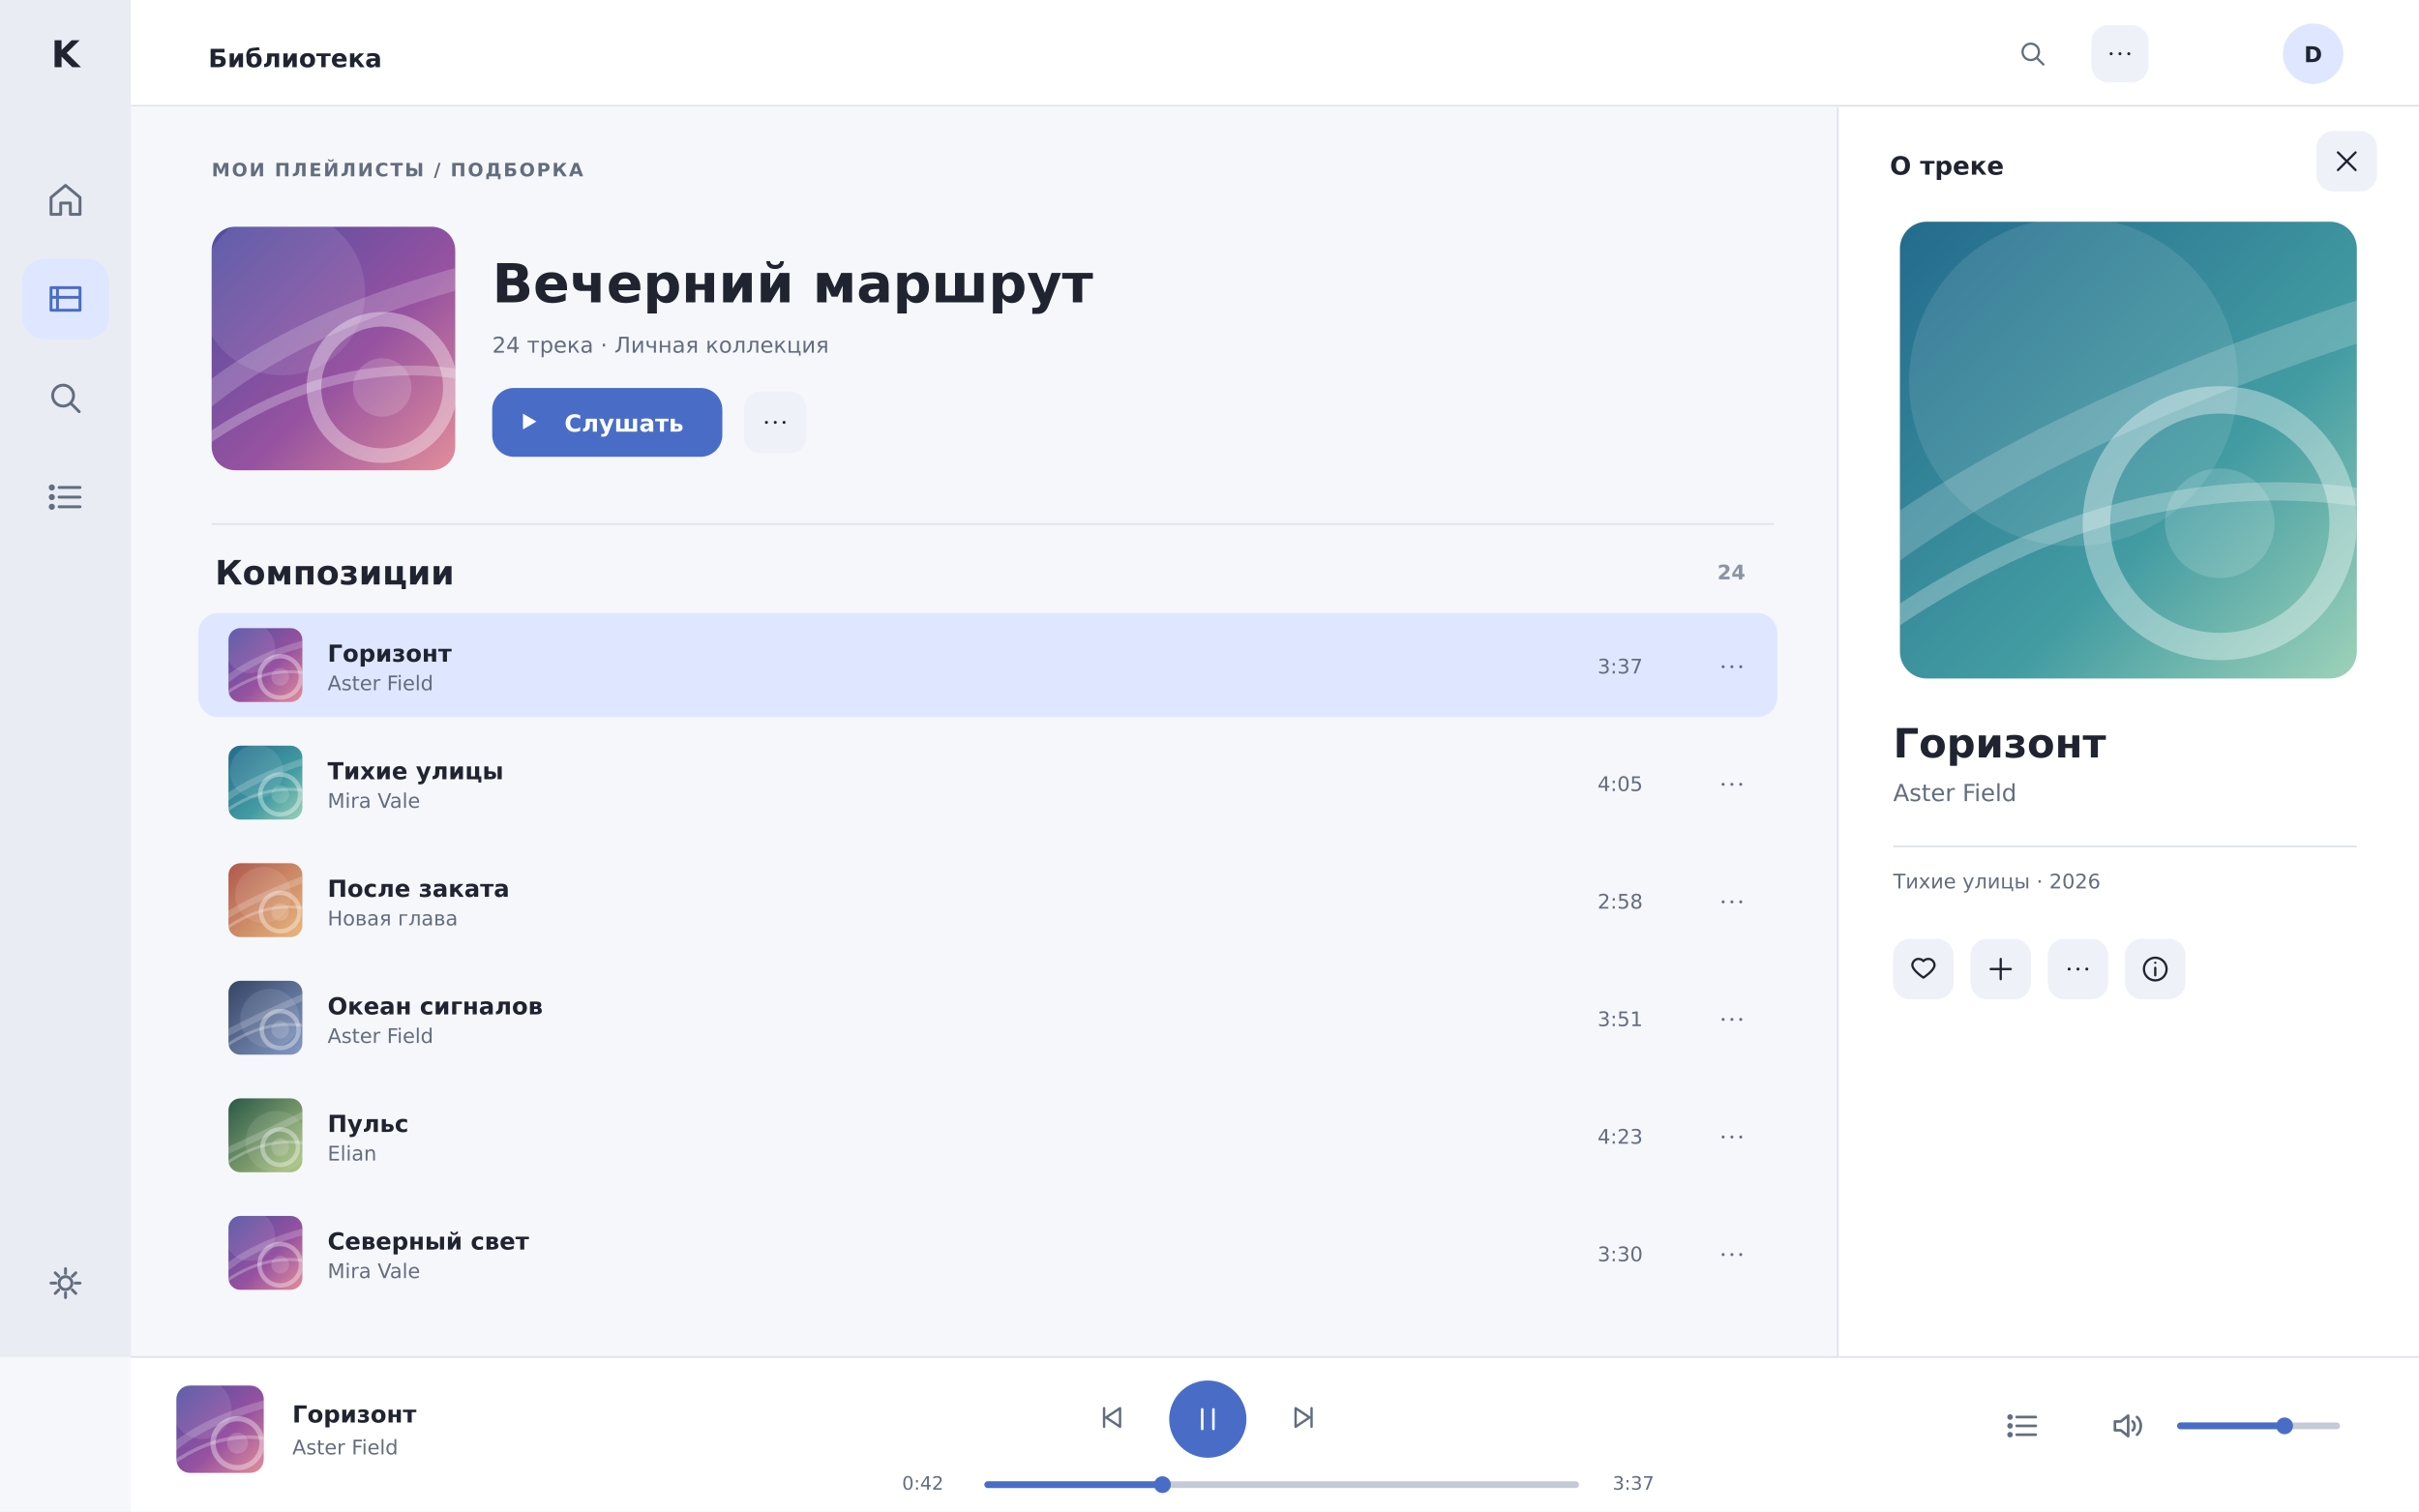
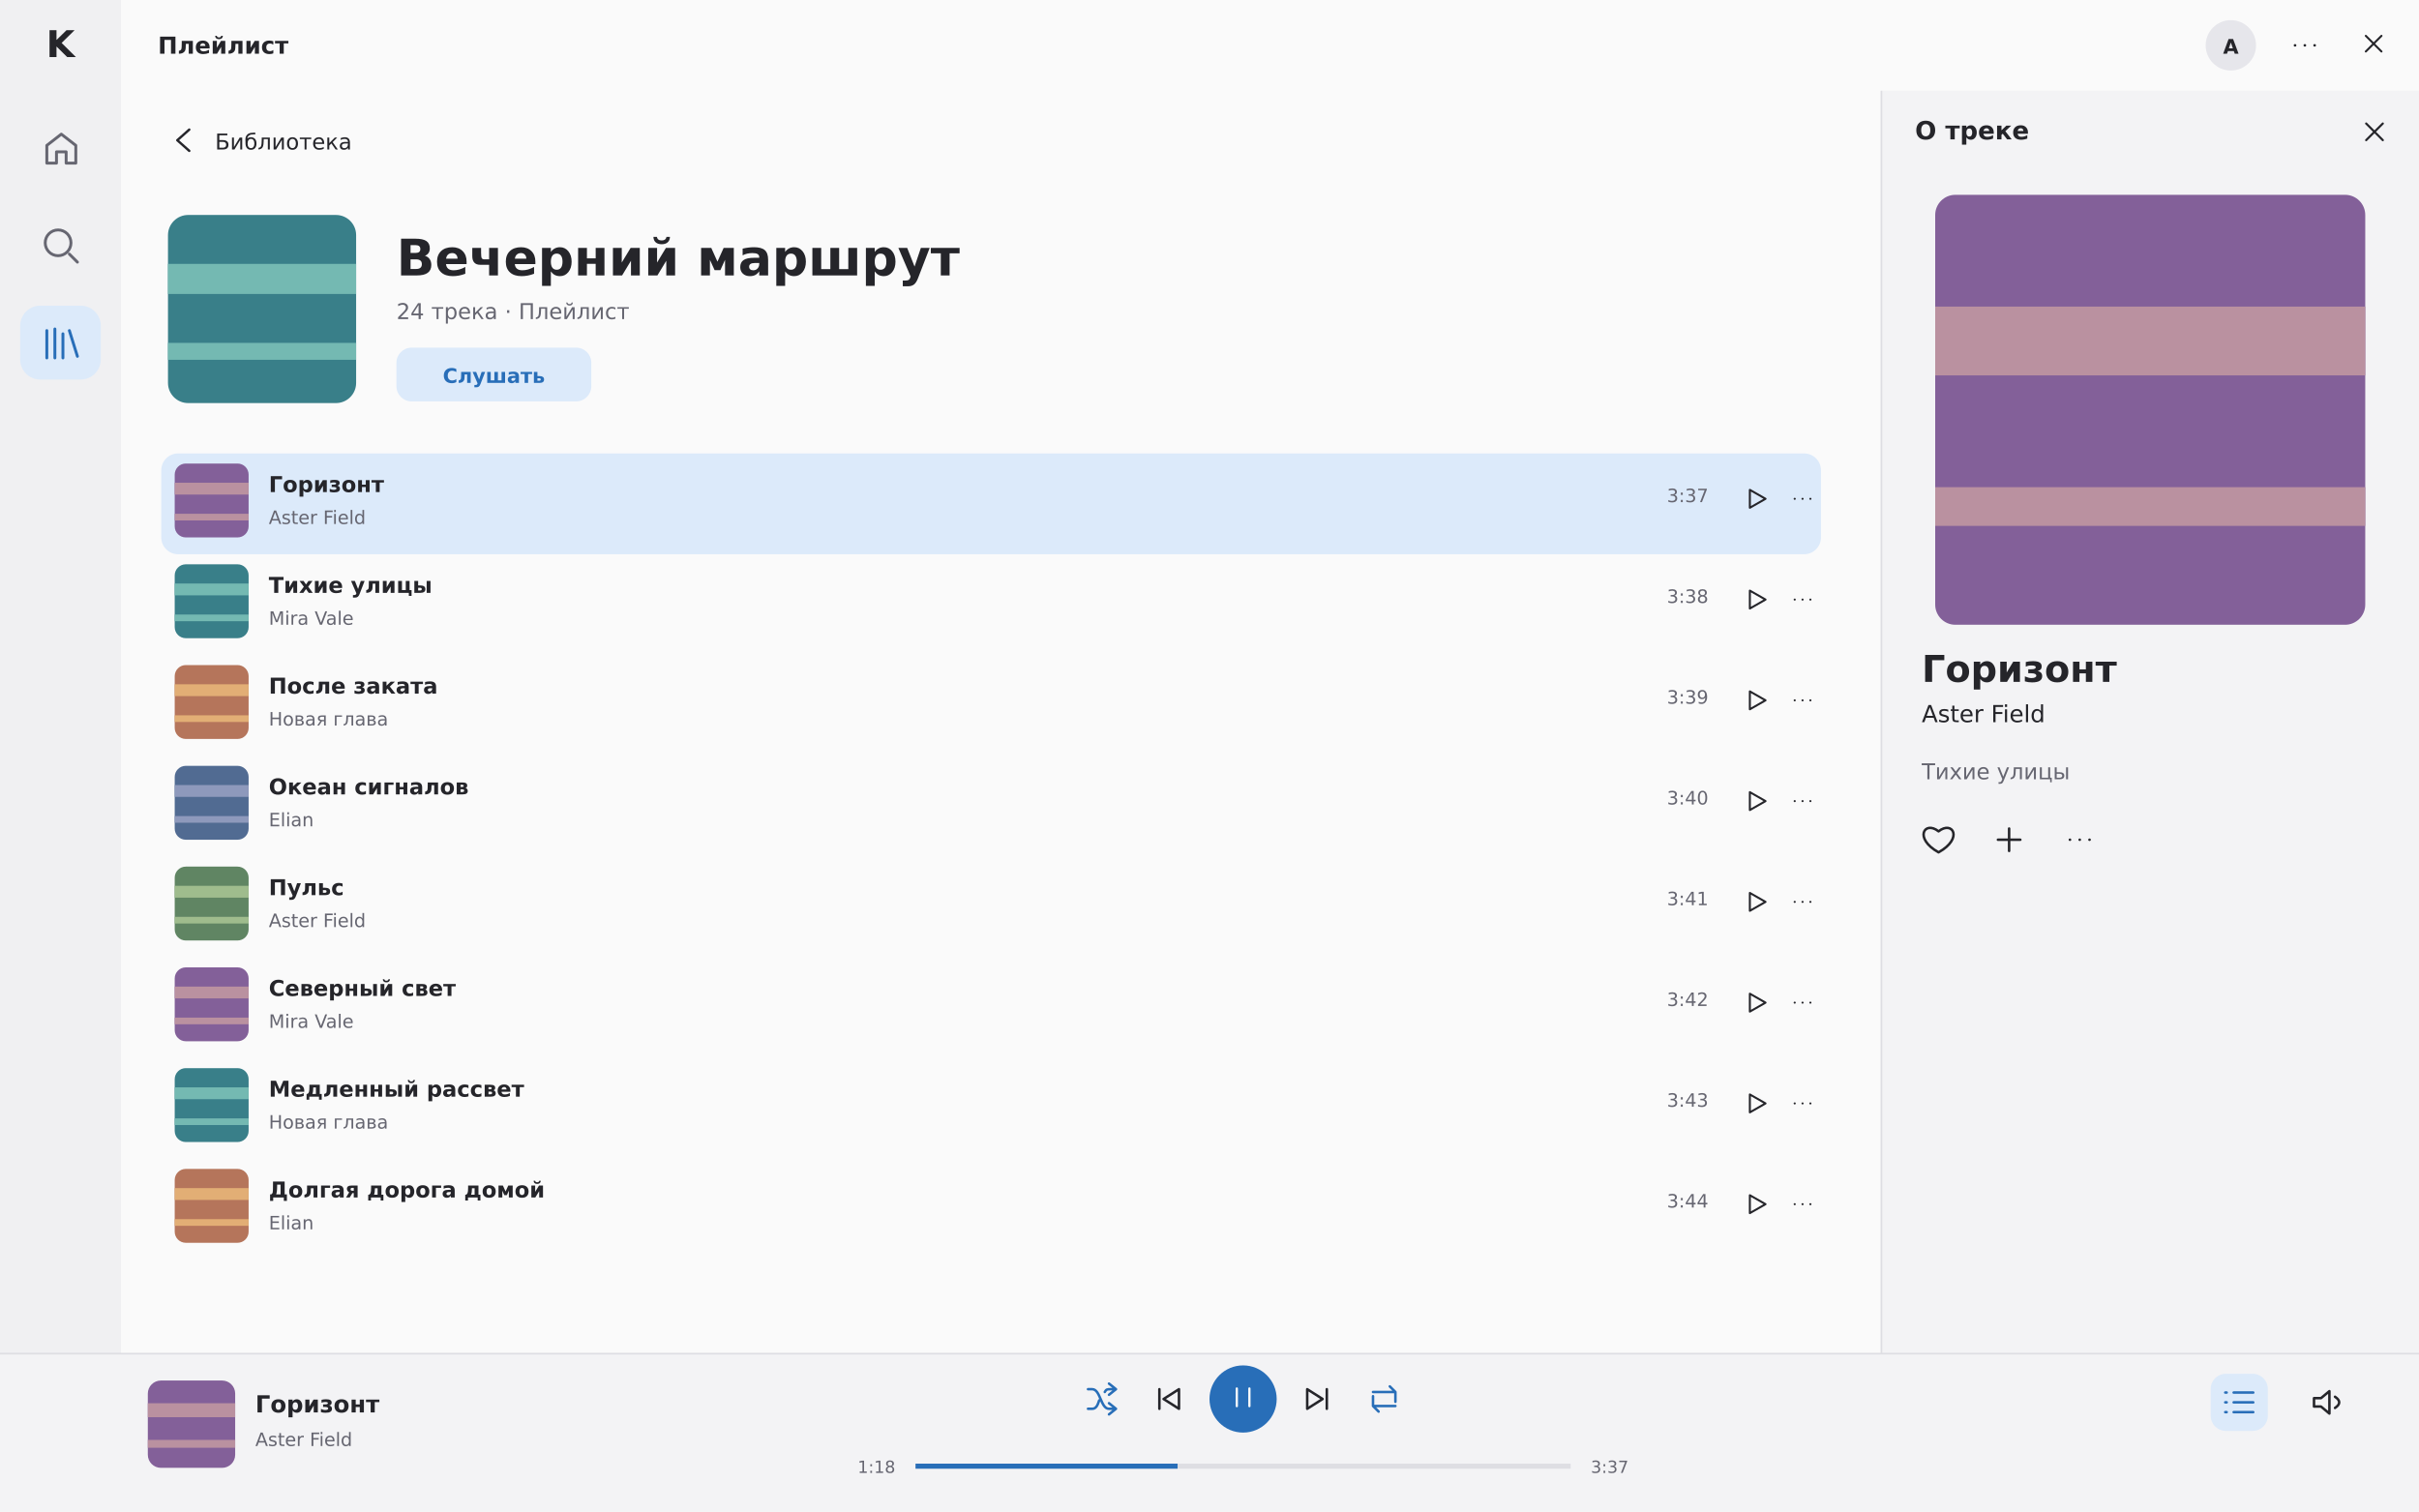
- <svg xmlns="http://www.w3.org/2000/svg" width="1440" height="900" viewBox="0 0 1440 900" role="img" aria-label="Karin Native Music: широкий светлый макет">
-   <defs>
-     <linearGradient id="a1" x1="0" y1="0" x2="1" y2="1">
-       <stop stop-color="#4F4DA2" />
-       <stop offset="0.57" stop-color="#9652A0" />
-       <stop offset="1" stop-color="#E38E9B" />
-     </linearGradient>
-     <linearGradient id="a2" x1="0" y1="0" x2="1" y2="1">
-       <stop stop-color="#236B8D" />
-       <stop offset="0.62" stop-color="#439CA2" />
-       <stop offset="1" stop-color="#9ED2B9" />
-     </linearGradient>
-     <linearGradient id="a3" x1="0" y1="0" x2="1" y2="1">
-       <stop stop-color="#AF584D" />
-       <stop offset="1" stop-color="#E9B87E" />
-     </linearGradient>
-     <linearGradient id="a4" x1="0" y1="0" x2="1" y2="1">
-       <stop stop-color="#354566" />
-       <stop offset="1" stop-color="#8499C4" />
-     </linearGradient>
-     <linearGradient id="a5" x1="0" y1="0" x2="1" y2="1">
-       <stop stop-color="#2B5848" />
-       <stop offset="1" stop-color="#B2C984" />
-     </linearGradient>
-   </defs>
-   <g font-family="DejaVu Sans, Noto Sans, Cantarell, sans-serif">
-     <rect x="0" y="0" width="1440" height="900" rx="0" fill="#F6F7FB" />
-     <rect x="0" y="0" width="78" height="808" rx="0" fill="#E9ECF3" />
-     <text x="39" y="40" fill="#1F2430" font-size="22" font-weight="700" text-anchor="middle">K</text>
-     <g transform="translate(27.5,107.5) scale(0.9583333)" fill="none" stroke="#626D7E" stroke-width="1.8" stroke-linecap="round" stroke-linejoin="round" style="color:#626D7E">
-       <path d="M3 10.5 12 3l9 7.5V21h-6v-7H9v7H3z" />
+ <svg xmlns="http://www.w3.org/2000/svg" width="1440" height="900" viewBox="0 0 1440 900" role="img" aria-label="Karin: новая композиция и единая правая панель">
+   <g font-family="DejaVu Sans, Noto Sans, sans-serif">
+     <rect x="0" y="0" width="1440" height="900" rx="0" fill="#fafafa" />
+     <rect x="0" y="0" width="72" height="806" rx="0" fill="#f0f0f2" />
+     <text x="36" y="34" font-size="22" font-weight="700" fill="#25252a" text-anchor="middle">K</text>
+     <g transform="translate(25,77) scale(0.9583333)">
+       <path d="M3 10L12 3L21 10V21H15V14H9V21H3Z" fill="none" stroke="#666671" stroke-width="1.8" stroke-linecap="round" stroke-linejoin="round" />
    </g>
-     <rect x="13" y="154" width="52" height="48" rx="14" fill="#DEE7FF" />
-     <g transform="translate(27.5,166.5) scale(0.9583333)" fill="none" stroke="#496DC7" stroke-width="1.8" stroke-linecap="round" stroke-linejoin="round" style="color:#496DC7">
-       <path d="M3 5h18v14H3zM7 5v14M3 11h18" />
+     <g transform="translate(25,135) scale(0.9583333)">
+       <path d="M17 17L22 22M18 10A8 8 0 1 1 2 10A8 8 0 1 1 18 10" fill="none" stroke="#666671" stroke-width="1.8" stroke-linecap="round" stroke-linejoin="round" />
    </g>
-     <g transform="translate(27.5,225.5) scale(0.9583333)" fill="none" stroke="#626D7E" stroke-width="1.8" stroke-linecap="round" stroke-linejoin="round" style="color:#626D7E">
-       <circle cx="10.5" cy="10.5" r="6.5" />
-       <path d="m15.5 15.5 5 5" />
+     <rect x="12" y="182" width="48" height="44" rx="12" fill="#dceafa" />
+     <g transform="translate(25,193) scale(0.9583333)">
+       <path d="M3 4V21M8 3V21M13 6V21M17 4L22 20" fill="none" stroke="#286eb8" stroke-width="1.8" stroke-linecap="round" stroke-linejoin="round" />
    </g>
-     <g transform="translate(27.5,284.5) scale(0.9583333)" fill="none" stroke="#626D7E" stroke-width="1.8" stroke-linecap="round" stroke-linejoin="round" style="color:#626D7E">
-       <path d="M8 6h13M8 12h13M8 18h13" />
-       <circle cx="3.5" cy="6" r="1" />
-       <circle cx="3.5" cy="12" r="1" />
-       <circle cx="3.5" cy="18" r="1" />
+     <text x="94" y="32" font-size="14" font-weight="700" fill="#25252a" text-anchor="start">Плейлист</text>
+     <circle cx="1328" cy="27" r="15" fill="#e6e6eb" />
+     <text x="1328" y="32" font-size="12" font-weight="700" fill="#25252a" text-anchor="middle">A</text>
+     <g transform="translate(1362,17) scale(0.8333333)">
+       <path d="M5 12H5.1M12 12H12.1M19 12H19.1" fill="none" stroke="#25252a" stroke-width="1.8" stroke-linecap="round" stroke-linejoin="round" />
    </g>
-     <g transform="translate(27.5,752.5) scale(0.9583333)" fill="none" stroke="#626D7E" stroke-width="1.8" stroke-linecap="round" stroke-linejoin="round" style="color:#626D7E">
-       <path d="M12 3v3M12 18v3M3 12h3M18 12h3M5.6 5.6l2.2 2.2M16.2 16.2l2.2 2.2M18.4 5.6l-2.2 2.2M7.8 16.2l-2.2 2.2" />
-       <circle cx="12" cy="12" r="4" />
+     <g transform="translate(1405,18) scale(0.6666667)">
+       <path d="M5 5L19 19M19 5L5 19" fill="none" stroke="#25252a" stroke-width="1.8" stroke-linecap="round" stroke-linejoin="round" />
    </g>
-     <rect x="78" y="0" width="1362" height="64" rx="0" fill="#FFFFFF" />
-     <line x1="78" y1="63" x2="1440" y2="63" stroke="#DDE1E9" stroke-width="1" />
-     <text x="124" y="40" fill="#1F2430" font-size="15" font-weight="650">Библиотека</text>
-     <g transform="translate(1201,23) scale(0.75)" fill="none" stroke="#626D7E" stroke-width="1.8" stroke-linecap="round" stroke-linejoin="round" style="color:#626D7E">
-       <circle cx="10.5" cy="10.5" r="6.5" />
-       <path d="m15.5 15.5 5 5" />
+     <g transform="translate(100,74) scale(0.7916667)">
+       <path d="M16 4L7 12L16 20" fill="none" stroke="#25252a" stroke-width="1.8" stroke-linecap="round" stroke-linejoin="round" />
    </g>
-     <rect x="1245" y="15" width="34" height="34" rx="10" fill="#EEF1F7" />
-     <g transform="translate(1253,23) scale(0.75)" fill="none" stroke="#1F2430" stroke-width="1.8" stroke-linecap="round" stroke-linejoin="round" style="color:#1F2430">
-       <circle cx="5" cy="12" r="1.2" fill="currentColor" stroke="none" />
-       <circle cx="12" cy="12" r="1.2" fill="currentColor" stroke="none" />
-       <circle cx="19" cy="12" r="1.2" fill="currentColor" stroke="none" />
+     <text x="128" y="89" font-size="13" font-weight="400" fill="#25252a" text-anchor="start">Библиотека</text>
+     <rect x="100" y="128" width="112" height="112" rx="12" fill="#397f89" />
+     <rect x="100" y="157.12" width="112" height="17.92" rx="0" fill="#74b9b2" />
+     <rect x="100" y="204.16" width="112" height="10.08" rx="0" fill="#74b9b2" />
+     <text x="236" y="164" font-size="30" font-weight="700" fill="#25252a" text-anchor="start">Вечерний маршрут</text>
+     <text x="236" y="190" font-size="13" font-weight="400" fill="#666671" text-anchor="start">24 трека · Плейлист</text>
+     <rect x="236" y="207" width="116" height="32" rx="9" fill="#dceafa" />
+     <text x="294.0" y="228" font-size="12" font-weight="700" fill="#286eb8" text-anchor="middle">Слушать</text>
+     <rect x="96" y="270" width="988" height="60" rx="10" fill="#dceafa" />
+     <rect x="104" y="276" width="44" height="44" rx="6.6" fill="#836099" />
+     <rect x="104" y="287.44" width="44" height="7.04" rx="0" fill="#ba91a0" />
+     <rect x="104" y="305.92" width="44" height="3.96" rx="0" fill="#ba91a0" />
+     <text x="160" y="293" font-size="13" font-weight="700" fill="#25252a" text-anchor="start">Горизонт</text>
+     <text x="160" y="312" font-size="11" font-weight="400" fill="#666671" text-anchor="start">Aster Field</text>
+     <text x="1017" y="299" font-size="11" font-weight="400" fill="#666671" text-anchor="end">3:37</text>
+     <g transform="translate(1037,289) scale(0.6666667)">
+       <path d="M7 4L21 12L7 20Z" fill="none" stroke="#25252a" stroke-width="1.8" stroke-linecap="round" stroke-linejoin="round" />
    </g>
-     <circle cx="1377" cy="32" r="18" fill="#DEE7FF" />
-     <text x="1377" y="37" fill="#1F2430" font-size="13" font-weight="700" text-anchor="middle">D</text>
-     <text x="126" y="105" fill="#626D7E" font-size="11" font-weight="600" letter-spacing="1.05">МОИ ПЛЕЙЛИСТЫ  /  ПОДБОРКА</text>
-     <g>
-       <rect x="126" y="135" width="145" height="145" rx="14" fill="url(#a1)" />
-       <svg x="126" y="135" width="145" height="145" viewBox="0 0 100 100" overflow="hidden">
-         <circle cx="29" cy="27" r="34" fill="#FFFFFF" opacity=".10" />
-         <circle cx="70" cy="66" r="28" fill="none" stroke="#FFFFFF" stroke-width="6" opacity=".36" />
-         <circle cx="70" cy="66" r="12" fill="#FFFFFF" opacity=".16" />
-         <path d="M-6 73 Q34 39 106 20" stroke="#FFFFFF" stroke-width="9" opacity=".19" fill="none" />
-         <path d="M-10 93 Q49 49 110 62" stroke="#FFFFFF" stroke-width="4" opacity=".26" fill="none" />
-       </svg>
+     <g transform="translate(1065,289) scale(0.6666667)">
+       <path d="M5 12H5.1M12 12H12.1M19 12H19.1" fill="none" stroke="#25252a" stroke-width="1.8" stroke-linecap="round" stroke-linejoin="round" />
    </g>
-     <text x="293" y="180" fill="#1F2430" font-size="32" font-weight="730">Вечерний маршрут</text>
-     <text x="293" y="210" fill="#626D7E" font-size="13" font-weight="400">24 трека  ·  Личная коллекция</text>
-     <rect x="293" y="231" width="137" height="41" rx="13" fill="#496DC7" />
-     <g transform="translate(306,243) scale(0.6666667)" fill="none" stroke="#FFFFFF" stroke-width="1.8" stroke-linecap="round" stroke-linejoin="round" style="color:#FFFFFF">
-       <path d="m8 5 12 7-12 7z" fill="currentColor" stroke="none" />
+     <rect x="104" y="336" width="44" height="44" rx="6.6" fill="#397f89" />
+     <rect x="104" y="347.44" width="44" height="7.04" rx="0" fill="#74b9b2" />
+     <rect x="104" y="365.92" width="44" height="3.96" rx="0" fill="#74b9b2" />
+     <text x="160" y="353" font-size="13" font-weight="700" fill="#25252a" text-anchor="start">Тихие улицы</text>
+     <text x="160" y="372" font-size="11" font-weight="400" fill="#666671" text-anchor="start">Mira Vale</text>
+     <text x="1017" y="359" font-size="11" font-weight="400" fill="#666671" text-anchor="end">3:38</text>
+     <g transform="translate(1037,349) scale(0.6666667)">
+       <path d="M7 4L21 12L7 20Z" fill="none" stroke="#25252a" stroke-width="1.8" stroke-linecap="round" stroke-linejoin="round" />
    </g>
-     <text x="336" y="257" fill="#FFFFFF" font-size="14" font-weight="700">Слушать</text>
-     <rect x="443" y="233" width="37" height="37" rx="10" fill="#EEF1F7" />
-     <g transform="translate(452.5,242.5) scale(0.75)" fill="none" stroke="#1F2430" stroke-width="1.8" stroke-linecap="round" stroke-linejoin="round" style="color:#1F2430">
-       <circle cx="5" cy="12" r="1.2" fill="currentColor" stroke="none" />
-       <circle cx="12" cy="12" r="1.2" fill="currentColor" stroke="none" />
-       <circle cx="19" cy="12" r="1.2" fill="currentColor" stroke="none" />
+     <g transform="translate(1065,349) scale(0.6666667)">
+       <path d="M5 12H5.1M12 12H12.1M19 12H19.1" fill="none" stroke="#25252a" stroke-width="1.8" stroke-linecap="round" stroke-linejoin="round" />
    </g>
-     <line x1="126" y1="312" x2="1056" y2="312" stroke="#DDE1E9" stroke-width="1" />
-     <text x="128" y="348" fill="#1F2430" font-size="20" font-weight="700">Композиции</text>
-     <text x="1039" y="345" fill="#8A94A3" font-size="12" font-weight="600" text-anchor="end">24</text>
-     <rect x="118" y="365" width="940" height="62" rx="12" fill="#DEE7FF" />
-     <g>
-       <rect x="136" y="374" width="44" height="44" rx="7" fill="url(#a1)" />
-       <svg x="136" y="374" width="44" height="44" viewBox="0 0 100 100" overflow="hidden">
-         <circle cx="29" cy="27" r="34" fill="#FFFFFF" opacity=".10" />
-         <circle cx="70" cy="66" r="28" fill="none" stroke="#FFFFFF" stroke-width="6" opacity=".36" />
-         <circle cx="70" cy="66" r="12" fill="#FFFFFF" opacity=".16" />
-         <path d="M-6 73 Q34 39 106 20" stroke="#FFFFFF" stroke-width="9" opacity=".19" fill="none" />
-         <path d="M-10 93 Q49 49 110 62" stroke="#FFFFFF" stroke-width="4" opacity=".26" fill="none" />
-       </svg>
+     <rect x="104" y="396" width="44" height="44" rx="6.6" fill="#b5755b" />
+     <rect x="104" y="407.44" width="44" height="7.04" rx="0" fill="#e2ae75" />
+     <rect x="104" y="425.92" width="44" height="3.96" rx="0" fill="#e2ae75" />
+     <text x="160" y="413" font-size="13" font-weight="700" fill="#25252a" text-anchor="start">После заката</text>
+     <text x="160" y="432" font-size="11" font-weight="400" fill="#666671" text-anchor="start">Новая глава</text>
+     <text x="1017" y="419" font-size="11" font-weight="400" fill="#666671" text-anchor="end">3:39</text>
+     <g transform="translate(1037,409) scale(0.6666667)">
+       <path d="M7 4L21 12L7 20Z" fill="none" stroke="#25252a" stroke-width="1.8" stroke-linecap="round" stroke-linejoin="round" />
    </g>
-     <text x="195" y="394" fill="#1F2430" font-size="14" font-weight="600">Горизонт</text>
-     <text x="195" y="411" fill="#626D7E" font-size="12" font-weight="400">Aster Field</text>
-     <text x="951" y="401" fill="#626D7E" font-size="12" font-weight="400">3:37</text>
-     <g transform="translate(1022,388) scale(0.75)" fill="none" stroke="#626D7E" stroke-width="1.8" stroke-linecap="round" stroke-linejoin="round" style="color:#626D7E">
-       <circle cx="5" cy="12" r="1.2" fill="currentColor" stroke="none" />
-       <circle cx="12" cy="12" r="1.2" fill="currentColor" stroke="none" />
-       <circle cx="19" cy="12" r="1.2" fill="currentColor" stroke="none" />
+     <g transform="translate(1065,409) scale(0.6666667)">
+       <path d="M5 12H5.1M12 12H12.1M19 12H19.1" fill="none" stroke="#25252a" stroke-width="1.8" stroke-linecap="round" stroke-linejoin="round" />
    </g>
-     <g>
-       <rect x="136" y="444" width="44" height="44" rx="7" fill="url(#a2)" />
-       <svg x="136" y="444" width="44" height="44" viewBox="0 0 100 100" overflow="hidden">
-         <circle cx="38" cy="35" r="36" fill="#FFFFFF" opacity=".10" />
-         <circle cx="70" cy="66" r="27" fill="none" stroke="#FFFFFF" stroke-width="6" opacity=".36" />
-         <circle cx="70" cy="66" r="12" fill="#FFFFFF" opacity=".16" />
-         <path d="M-6 73 Q34 43 106 20" stroke="#FFFFFF" stroke-width="9" opacity=".19" fill="none" />
-         <path d="M-10 93 Q49 49 110 62" stroke="#FFFFFF" stroke-width="4" opacity=".26" fill="none" />
-       </svg>
+     <rect x="104" y="456" width="44" height="44" rx="6.6" fill="#516b92" />
+     <rect x="104" y="467.44" width="44" height="7.04" rx="0" fill="#8e99bc" />
+     <rect x="104" y="485.92" width="44" height="3.96" rx="0" fill="#8e99bc" />
+     <text x="160" y="473" font-size="13" font-weight="700" fill="#25252a" text-anchor="start">Океан сигналов</text>
+     <text x="160" y="492" font-size="11" font-weight="400" fill="#666671" text-anchor="start">Elian</text>
+     <text x="1017" y="479" font-size="11" font-weight="400" fill="#666671" text-anchor="end">3:40</text>
+     <g transform="translate(1037,469) scale(0.6666667)">
+       <path d="M7 4L21 12L7 20Z" fill="none" stroke="#25252a" stroke-width="1.8" stroke-linecap="round" stroke-linejoin="round" />
    </g>
-     <text x="195" y="464" fill="#1F2430" font-size="14" font-weight="600">Тихие улицы</text>
-     <text x="195" y="481" fill="#626D7E" font-size="12" font-weight="400">Mira Vale</text>
-     <text x="951" y="471" fill="#626D7E" font-size="12" font-weight="400">4:05</text>
-     <g transform="translate(1022,458) scale(0.75)" fill="none" stroke="#626D7E" stroke-width="1.8" stroke-linecap="round" stroke-linejoin="round" style="color:#626D7E">
-       <circle cx="5" cy="12" r="1.2" fill="currentColor" stroke="none" />
-       <circle cx="12" cy="12" r="1.2" fill="currentColor" stroke="none" />
-       <circle cx="19" cy="12" r="1.2" fill="currentColor" stroke="none" />
+     <g transform="translate(1065,469) scale(0.6666667)">
+       <path d="M5 12H5.1M12 12H12.1M19 12H19.1" fill="none" stroke="#25252a" stroke-width="1.8" stroke-linecap="round" stroke-linejoin="round" />
    </g>
-     <g>
-       <rect x="136" y="514" width="44" height="44" rx="7" fill="url(#a3)" />
-       <svg x="136" y="514" width="44" height="44" viewBox="0 0 100 100" overflow="hidden">
-         <circle cx="47" cy="43" r="38" fill="#FFFFFF" opacity=".10" />
-         <circle cx="70" cy="66" r="26" fill="none" stroke="#FFFFFF" stroke-width="6" opacity=".36" />
-         <circle cx="70" cy="66" r="12" fill="#FFFFFF" opacity=".16" />
-         <path d="M-6 73 Q34 47 106 20" stroke="#FFFFFF" stroke-width="9" opacity=".19" fill="none" />
-         <path d="M-10 93 Q49 49 110 62" stroke="#FFFFFF" stroke-width="4" opacity=".26" fill="none" />
-       </svg>
+     <rect x="104" y="516" width="44" height="44" rx="6.6" fill="#608563" />
+     <rect x="104" y="527.44" width="44" height="7.04" rx="0" fill="#9fbc8d" />
+     <rect x="104" y="545.92" width="44" height="3.96" rx="0" fill="#9fbc8d" />
+     <text x="160" y="533" font-size="13" font-weight="700" fill="#25252a" text-anchor="start">Пульс</text>
+     <text x="160" y="552" font-size="11" font-weight="400" fill="#666671" text-anchor="start">Aster Field</text>
+     <text x="1017" y="539" font-size="11" font-weight="400" fill="#666671" text-anchor="end">3:41</text>
+     <g transform="translate(1037,529) scale(0.6666667)">
+       <path d="M7 4L21 12L7 20Z" fill="none" stroke="#25252a" stroke-width="1.8" stroke-linecap="round" stroke-linejoin="round" />
    </g>
-     <text x="195" y="534" fill="#1F2430" font-size="14" font-weight="600">После заката</text>
-     <text x="195" y="551" fill="#626D7E" font-size="12" font-weight="400">Новая глава</text>
-     <text x="951" y="541" fill="#626D7E" font-size="12" font-weight="400">2:58</text>
-     <g transform="translate(1022,528) scale(0.75)" fill="none" stroke="#626D7E" stroke-width="1.8" stroke-linecap="round" stroke-linejoin="round" style="color:#626D7E">
-       <circle cx="5" cy="12" r="1.2" fill="currentColor" stroke="none" />
-       <circle cx="12" cy="12" r="1.2" fill="currentColor" stroke="none" />
-       <circle cx="19" cy="12" r="1.2" fill="currentColor" stroke="none" />
+     <g transform="translate(1065,529) scale(0.6666667)">
+       <path d="M5 12H5.1M12 12H12.1M19 12H19.1" fill="none" stroke="#25252a" stroke-width="1.8" stroke-linecap="round" stroke-linejoin="round" />
    </g>
-     <g>
-       <rect x="136" y="584" width="44" height="44" rx="7" fill="url(#a4)" />
-       <svg x="136" y="584" width="44" height="44" viewBox="0 0 100 100" overflow="hidden">
-         <circle cx="56" cy="51" r="40" fill="#FFFFFF" opacity=".10" />
-         <circle cx="70" cy="66" r="25" fill="none" stroke="#FFFFFF" stroke-width="6" opacity=".36" />
-         <circle cx="70" cy="66" r="12" fill="#FFFFFF" opacity=".16" />
-         <path d="M-6 73 Q34 51 106 20" stroke="#FFFFFF" stroke-width="9" opacity=".19" fill="none" />
-         <path d="M-10 93 Q49 49 110 62" stroke="#FFFFFF" stroke-width="4" opacity=".26" fill="none" />
-       </svg>
+     <rect x="104" y="576" width="44" height="44" rx="6.6" fill="#836099" />
+     <rect x="104" y="587.44" width="44" height="7.04" rx="0" fill="#ba91a0" />
+     <rect x="104" y="605.92" width="44" height="3.96" rx="0" fill="#ba91a0" />
+     <text x="160" y="593" font-size="13" font-weight="700" fill="#25252a" text-anchor="start">Северный свет</text>
+     <text x="160" y="612" font-size="11" font-weight="400" fill="#666671" text-anchor="start">Mira Vale</text>
+     <text x="1017" y="599" font-size="11" font-weight="400" fill="#666671" text-anchor="end">3:42</text>
+     <g transform="translate(1037,589) scale(0.6666667)">
+       <path d="M7 4L21 12L7 20Z" fill="none" stroke="#25252a" stroke-width="1.8" stroke-linecap="round" stroke-linejoin="round" />
    </g>
-     <text x="195" y="604" fill="#1F2430" font-size="14" font-weight="600">Океан сигналов</text>
-     <text x="195" y="621" fill="#626D7E" font-size="12" font-weight="400">Aster Field</text>
-     <text x="951" y="611" fill="#626D7E" font-size="12" font-weight="400">3:51</text>
-     <g transform="translate(1022,598) scale(0.75)" fill="none" stroke="#626D7E" stroke-width="1.8" stroke-linecap="round" stroke-linejoin="round" style="color:#626D7E">
-       <circle cx="5" cy="12" r="1.2" fill="currentColor" stroke="none" />
-       <circle cx="12" cy="12" r="1.2" fill="currentColor" stroke="none" />
-       <circle cx="19" cy="12" r="1.2" fill="currentColor" stroke="none" />
+     <g transform="translate(1065,589) scale(0.6666667)">
+       <path d="M5 12H5.1M12 12H12.1M19 12H19.1" fill="none" stroke="#25252a" stroke-width="1.8" stroke-linecap="round" stroke-linejoin="round" />
    </g>
-     <g>
-       <rect x="136" y="654" width="44" height="44" rx="7" fill="url(#a5)" />
-       <svg x="136" y="654" width="44" height="44" viewBox="0 0 100 100" overflow="hidden">
-         <circle cx="65" cy="59" r="42" fill="#FFFFFF" opacity=".10" />
-         <circle cx="70" cy="66" r="24" fill="none" stroke="#FFFFFF" stroke-width="6" opacity=".36" />
-         <circle cx="70" cy="66" r="12" fill="#FFFFFF" opacity=".16" />
-         <path d="M-6 73 Q34 55 106 20" stroke="#FFFFFF" stroke-width="9" opacity=".19" fill="none" />
-         <path d="M-10 93 Q49 49 110 62" stroke="#FFFFFF" stroke-width="4" opacity=".26" fill="none" />
-       </svg>
+     <rect x="104" y="636" width="44" height="44" rx="6.6" fill="#397f89" />
+     <rect x="104" y="647.44" width="44" height="7.04" rx="0" fill="#74b9b2" />
+     <rect x="104" y="665.92" width="44" height="3.96" rx="0" fill="#74b9b2" />
+     <text x="160" y="653" font-size="13" font-weight="700" fill="#25252a" text-anchor="start">Медленный рассвет</text>
+     <text x="160" y="672" font-size="11" font-weight="400" fill="#666671" text-anchor="start">Новая глава</text>
+     <text x="1017" y="659" font-size="11" font-weight="400" fill="#666671" text-anchor="end">3:43</text>
+     <g transform="translate(1037,649) scale(0.6666667)">
+       <path d="M7 4L21 12L7 20Z" fill="none" stroke="#25252a" stroke-width="1.8" stroke-linecap="round" stroke-linejoin="round" />
    </g>
-     <text x="195" y="674" fill="#1F2430" font-size="14" font-weight="600">Пульс</text>
-     <text x="195" y="691" fill="#626D7E" font-size="12" font-weight="400">Elian</text>
-     <text x="951" y="681" fill="#626D7E" font-size="12" font-weight="400">4:23</text>
-     <g transform="translate(1022,668) scale(0.75)" fill="none" stroke="#626D7E" stroke-width="1.8" stroke-linecap="round" stroke-linejoin="round" style="color:#626D7E">
-       <circle cx="5" cy="12" r="1.2" fill="currentColor" stroke="none" />
-       <circle cx="12" cy="12" r="1.2" fill="currentColor" stroke="none" />
-       <circle cx="19" cy="12" r="1.2" fill="currentColor" stroke="none" />
+     <g transform="translate(1065,649) scale(0.6666667)">
+       <path d="M5 12H5.1M12 12H12.1M19 12H19.1" fill="none" stroke="#25252a" stroke-width="1.8" stroke-linecap="round" stroke-linejoin="round" />
    </g>
-     <g>
-       <rect x="136" y="724" width="44" height="44" rx="7" fill="url(#a1)" />
-       <svg x="136" y="724" width="44" height="44" viewBox="0 0 100 100" overflow="hidden">
-         <circle cx="29" cy="27" r="34" fill="#FFFFFF" opacity=".10" />
-         <circle cx="70" cy="66" r="28" fill="none" stroke="#FFFFFF" stroke-width="6" opacity=".36" />
-         <circle cx="70" cy="66" r="12" fill="#FFFFFF" opacity=".16" />
-         <path d="M-6 73 Q34 39 106 20" stroke="#FFFFFF" stroke-width="9" opacity=".19" fill="none" />
-         <path d="M-10 93 Q49 49 110 62" stroke="#FFFFFF" stroke-width="4" opacity=".26" fill="none" />
-       </svg>
+     <rect x="104" y="696" width="44" height="44" rx="6.6" fill="#b5755b" />
+     <rect x="104" y="707.44" width="44" height="7.04" rx="0" fill="#e2ae75" />
+     <rect x="104" y="725.92" width="44" height="3.96" rx="0" fill="#e2ae75" />
+     <text x="160" y="713" font-size="13" font-weight="700" fill="#25252a" text-anchor="start">Долгая дорога домой</text>
+     <text x="160" y="732" font-size="11" font-weight="400" fill="#666671" text-anchor="start">Elian</text>
+     <text x="1017" y="719" font-size="11" font-weight="400" fill="#666671" text-anchor="end">3:44</text>
+     <g transform="translate(1037,709) scale(0.6666667)">
+       <path d="M7 4L21 12L7 20Z" fill="none" stroke="#25252a" stroke-width="1.8" stroke-linecap="round" stroke-linejoin="round" />
    </g>
-     <text x="195" y="744" fill="#1F2430" font-size="14" font-weight="600">Северный свет</text>
-     <text x="195" y="761" fill="#626D7E" font-size="12" font-weight="400">Mira Vale</text>
-     <text x="951" y="751" fill="#626D7E" font-size="12" font-weight="400">3:30</text>
-     <g transform="translate(1022,738) scale(0.75)" fill="none" stroke="#626D7E" stroke-width="1.8" stroke-linecap="round" stroke-linejoin="round" style="color:#626D7E">
-       <circle cx="5" cy="12" r="1.2" fill="currentColor" stroke="none" />
-       <circle cx="12" cy="12" r="1.2" fill="currentColor" stroke="none" />
-       <circle cx="19" cy="12" r="1.2" fill="currentColor" stroke="none" />
+     <g transform="translate(1065,709) scale(0.6666667)">
+       <path d="M5 12H5.1M12 12H12.1M19 12H19.1" fill="none" stroke="#25252a" stroke-width="1.8" stroke-linecap="round" stroke-linejoin="round" />
    </g>
-     <rect x="1094" y="64" width="346" height="744" rx="0" fill="#FFFFFF" />
-     <line x1="1094" y1="64" x2="1094" y2="808" stroke="#DDE1E9" stroke-width="1" />
-     <text x="1125" y="104" fill="#1F2430" font-size="15" font-weight="650">О треке</text>
-     <rect x="1379" y="78" width="36" height="36" rx="10" fill="#EEF1F7" />
-     <g transform="translate(1388,87) scale(0.75)" fill="none" stroke="#1F2430" stroke-width="1.8" stroke-linecap="round" stroke-linejoin="round" style="color:#1F2430">
-       <path d="M5 5 19 19M19 5 5 19" />
+     <rect x="1120" y="54" width="320" height="752" rx="0" fill="#f3f3f5" />
+     <path d="M1120 54L1120 806" stroke="#dedee3" stroke-width="1" />
+     <text x="1140" y="83" font-size="15" font-weight="700" fill="#25252a" text-anchor="start">О треке</text>
+     <g transform="translate(1405,70) scale(0.7083333)">
+       <path d="M5 5L19 19M19 5L5 19" fill="none" stroke="#25252a" stroke-width="1.8" stroke-linecap="round" stroke-linejoin="round" />
    </g>
-     <g>
-       <rect x="1131" y="132" width="272" height="272" rx="16" fill="url(#a2)" />
-       <svg x="1131" y="132" width="272" height="272" viewBox="0 0 100 100" overflow="hidden">
-         <circle cx="38" cy="35" r="36" fill="#FFFFFF" opacity=".10" />
-         <circle cx="70" cy="66" r="27" fill="none" stroke="#FFFFFF" stroke-width="6" opacity=".36" />
-         <circle cx="70" cy="66" r="12" fill="#FFFFFF" opacity=".16" />
-         <path d="M-6 73 Q34 43 106 20" stroke="#FFFFFF" stroke-width="9" opacity=".19" fill="none" />
-         <path d="M-10 93 Q49 49 110 62" stroke="#FFFFFF" stroke-width="4" opacity=".26" fill="none" />
-       </svg>
+     <rect x="1152.0" y="116" width="256" height="256" rx="12" fill="#836099" />
+     <rect x="1152.0" y="182.56" width="256" height="40.96" rx="0" fill="#ba91a0" />
+     <rect x="1152.0" y="290.08" width="256" height="23.04" rx="0" fill="#ba91a0" />
+     <text x="1144" y="406" font-size="22" font-weight="700" fill="#25252a" text-anchor="start">Горизонт</text>
+     <text x="1144" y="430" font-size="14" font-weight="400" fill="#25252a" text-anchor="start">Aster Field</text>
+     <text x="1144" y="464" font-size="13" font-weight="400" fill="#666671" text-anchor="start">Тихие улицы</text>
+     <g transform="translate(1144,490) scale(0.8333333)">
+       <path d="M12 21C-6 11 2-2 12 6C22-2 30 11 12 21" fill="none" stroke="#25252a" stroke-width="1.8" stroke-linecap="round" stroke-linejoin="round" />
    </g>
-     <text x="1127" y="451" fill="#1F2430" font-size="24" font-weight="750">Горизонт</text>
-     <text x="1127" y="477" fill="#626D7E" font-size="14" font-weight="400">Aster Field</text>
-     <line x1="1127" y1="504" x2="1403" y2="504" stroke="#DDE1E9" stroke-width="1" />
-     <text x="1127" y="529" fill="#626D7E" font-size="12" font-weight="400">Тихие улицы  ·  2026</text>
-     <rect x="1127" y="559" width="36" height="36" rx="10" fill="#EEF1F7" />
-     <g transform="translate(1136,568) scale(0.75)" fill="none" stroke="#1F2430" stroke-width="1.8" stroke-linecap="round" stroke-linejoin="round" style="color:#1F2430">
-       <path d="M20.8 8.8c0 4.3-8.8 10-8.8 10s-8.8-5.7-8.8-10a5 5 0 0 1 8.8-3.1 5 5 0 0 1 8.8 3.1z" />
+     <g transform="translate(1186,490) scale(0.8333333)">
+       <path d="M12 4V20M4 12H20" fill="none" stroke="#25252a" stroke-width="1.8" stroke-linecap="round" stroke-linejoin="round" />
    </g>
-     <rect x="1173" y="559" width="36" height="36" rx="10" fill="#EEF1F7" />
-     <g transform="translate(1182,568) scale(0.75)" fill="none" stroke="#1F2430" stroke-width="1.8" stroke-linecap="round" stroke-linejoin="round" style="color:#1F2430">
-       <path d="M12 4v16M4 12h16" />
+     <g transform="translate(1228,490) scale(0.8333333)">
+       <path d="M5 12H5.1M12 12H12.1M19 12H19.1" fill="none" stroke="#25252a" stroke-width="1.8" stroke-linecap="round" stroke-linejoin="round" />
    </g>
-     <rect x="1219" y="559" width="36" height="36" rx="10" fill="#EEF1F7" />
-     <g transform="translate(1228,568) scale(0.75)" fill="none" stroke="#1F2430" stroke-width="1.8" stroke-linecap="round" stroke-linejoin="round" style="color:#1F2430">
-       <circle cx="5" cy="12" r="1.2" fill="currentColor" stroke="none" />
-       <circle cx="12" cy="12" r="1.2" fill="currentColor" stroke="none" />
-       <circle cx="19" cy="12" r="1.2" fill="currentColor" stroke="none" />
+     <rect x="0" y="806" width="1440" height="94" rx="0" fill="#f3f3f5" />
+     <path d="M0 806L1440 806" stroke="#dedee3" stroke-width="1" />
+     <rect x="88" y="822" width="52" height="52" rx="7.8" fill="#836099" />
+     <rect x="88" y="835.52" width="52" height="8.32" rx="0" fill="#ba91a0" />
+     <rect x="88" y="857.36" width="52" height="4.68" rx="0" fill="#ba91a0" />
+     <text x="152" y="841" font-size="14" font-weight="700" fill="#25252a" text-anchor="start">Горизонт</text>
+     <text x="152" y="861" font-size="11" font-weight="400" fill="#666671" text-anchor="start">Aster Field</text>
+     <g transform="translate(646.0,823) scale(0.8333333)">
+       <path d="M2 5H5C11 5 11 19 17 19H22M17 15L22 19L17 23M2 19H5C8 19 9 16 10 13M14 7C15 5 16 5 18 5H22M17 1L22 5L17 9" fill="none" stroke="#286eb8" stroke-width="1.8" stroke-linecap="round" stroke-linejoin="round" />
    </g>
-     <rect x="1265" y="559" width="36" height="36" rx="10" fill="#EEF1F7" />
-     <g transform="translate(1274,568) scale(0.75)" fill="none" stroke="#1F2430" stroke-width="1.8" stroke-linecap="round" stroke-linejoin="round" style="color:#1F2430">
-       <circle cx="12" cy="12" r="9" />
-       <path d="M12 11v6M12 7h.01" />
+     <g transform="translate(686.0,823) scale(0.8333333)">
+       <path d="M5 5V19M19 5L8 12L19 19Z" fill="none" stroke="#25252a" stroke-width="1.8" stroke-linecap="round" stroke-linejoin="round" />
    </g>
-     <rect x="78" y="808" width="1362" height="92" rx="0" fill="#FFFFFF" />
-     <line x1="78" y1="808" x2="1440" y2="808" stroke="#DDE1E9" stroke-width="1" />
-     <g>
-       <rect x="105" y="825" width="52" height="52" rx="8" fill="url(#a1)" />
-       <svg x="105" y="825" width="52" height="52" viewBox="0 0 100 100" overflow="hidden">
-         <circle cx="29" cy="27" r="34" fill="#FFFFFF" opacity=".10" />
-         <circle cx="70" cy="66" r="28" fill="none" stroke="#FFFFFF" stroke-width="6" opacity=".36" />
-         <circle cx="70" cy="66" r="12" fill="#FFFFFF" opacity=".16" />
-         <path d="M-6 73 Q34 39 106 20" stroke="#FFFFFF" stroke-width="9" opacity=".19" fill="none" />
-         <path d="M-10 93 Q49 49 110 62" stroke="#FFFFFF" stroke-width="4" opacity=".26" fill="none" />
-       </svg>
+     <g transform="translate(774.0,823) scale(0.8333333)">
+       <path d="M19 5V19M5 5L16 12L5 19Z" fill="none" stroke="#25252a" stroke-width="1.8" stroke-linecap="round" stroke-linejoin="round" />
    </g>
-     <text x="174" y="847" fill="#1F2430" font-size="14" font-weight="650">Горизонт</text>
-     <text x="174" y="866" fill="#626D7E" font-size="12" font-weight="400">Aster Field</text>
-     <g transform="translate(652.5,834.5) scale(0.7916667)" fill="none" stroke="#626D7E" stroke-width="1.8" stroke-linecap="round" stroke-linejoin="round" style="color:#626D7E">
-       <path d="M6 5v14M18 5 7.5 12 18 19z" />
+     <g transform="translate(814.0,823) scale(0.8333333)">
+       <path d="M4 7H20L16 3M20 7V14M20 17H4L8 21M4 17V10" fill="none" stroke="#286eb8" stroke-width="1.8" stroke-linecap="round" stroke-linejoin="round" />
    </g>
-     <circle cx="719" cy="845" r="23" fill="#496DC7" />
-     <g transform="translate(709,835) scale(0.8333333)" fill="none" stroke="#FFFFFF" stroke-width="1.8" stroke-linecap="round" stroke-linejoin="round" style="color:#FFFFFF">
-       <path d="M8 5v14M16 5v14" />
+     <circle cx="740.0" cy="833" r="20" fill="#286eb8" />
+     <g transform="translate(731.0,823) scale(0.75)">
+       <path d="M7 5V19M17 5V19" fill="none" stroke="#fafafa" stroke-width="1.8" stroke-linecap="round" stroke-linejoin="round" />
    </g>
-     <g transform="translate(766.5,834.5) scale(0.7916667)" fill="none" stroke="#626D7E" stroke-width="1.8" stroke-linecap="round" stroke-linejoin="round" style="color:#626D7E">
-       <path d="M18 5v14M6 5 16.5 12 6 19z" />
+     <text x="533.0" y="877" font-size="10" font-weight="400" fill="#666671" text-anchor="end">1:18</text>
+     <path d="M545.0 873L935.0 873" stroke="#dedee3" stroke-width="3" />
+     <path d="M545.0 873L701.0 873" stroke="#286eb8" stroke-width="3" />
+     <text x="947.0" y="877" font-size="10" font-weight="400" fill="#666671" text-anchor="start">3:37</text>
+     <rect x="1316" y="818" width="34" height="34" rx="9" fill="#dceafa" />
+     <g transform="translate(1323,825) scale(0.8333333)">
+       <path d="M8 5H22M8 12H22M8 19H22M2 5H3M2 12H3M2 19H3" fill="none" stroke="#286eb8" stroke-width="1.8" stroke-linecap="round" stroke-linejoin="round" />
    </g>
-     <text x="537" y="887" fill="#626D7E" font-size="11" font-weight="400">0:42</text>
-     <line x1="588" y1="884" x2="938" y2="884" stroke="#C5CBD6" stroke-width="4" stroke-linecap="round" />
-     <line x1="588" y1="884" x2="692" y2="884" stroke="#496DC7" stroke-width="4" stroke-linecap="round" />
-     <circle cx="692" cy="884" r="5" fill="#496DC7" />
-     <text x="960" y="887" fill="#626D7E" font-size="11" font-weight="400">3:37</text>
-     <g transform="translate(1193.5,838.5) scale(0.875)" fill="none" stroke="#626D7E" stroke-width="1.8" stroke-linecap="round" stroke-linejoin="round" style="color:#626D7E">
-       <path d="M8 6h13M8 12h13M8 18h13" />
-       <circle cx="3.5" cy="6" r="1" />
-       <circle cx="3.5" cy="12" r="1" />
-       <circle cx="3.5" cy="18" r="1" />
+     <g transform="translate(1375,825) scale(0.8333333)">
+       <path d="M3 9H8L14 4V20L8 15H3ZM18 8Q24 12 18 16" fill="none" stroke="#25252a" stroke-width="1.8" stroke-linecap="round" stroke-linejoin="round" />
    </g>
-     <g transform="translate(1255.5,838.5) scale(0.875)" fill="none" stroke="#626D7E" stroke-width="1.8" stroke-linecap="round" stroke-linejoin="round" style="color:#626D7E">
-       <path d="M4 9h4l5-4v14l-5-4H4zM16 9c1.8 1 1.8 5 0 6M19 6c3.5 3 3.5 9 0 12" />
-     </g>
-     <line x1="1298" y1="849" x2="1391" y2="849" stroke="#C5CBD6" stroke-width="4" stroke-linecap="round" />
-     <line x1="1298" y1="849" x2="1360" y2="849" stroke="#496DC7" stroke-width="4" stroke-linecap="round" />
-     <circle cx="1360" cy="849" r="5" fill="#496DC7" />
  </g>
</svg>
